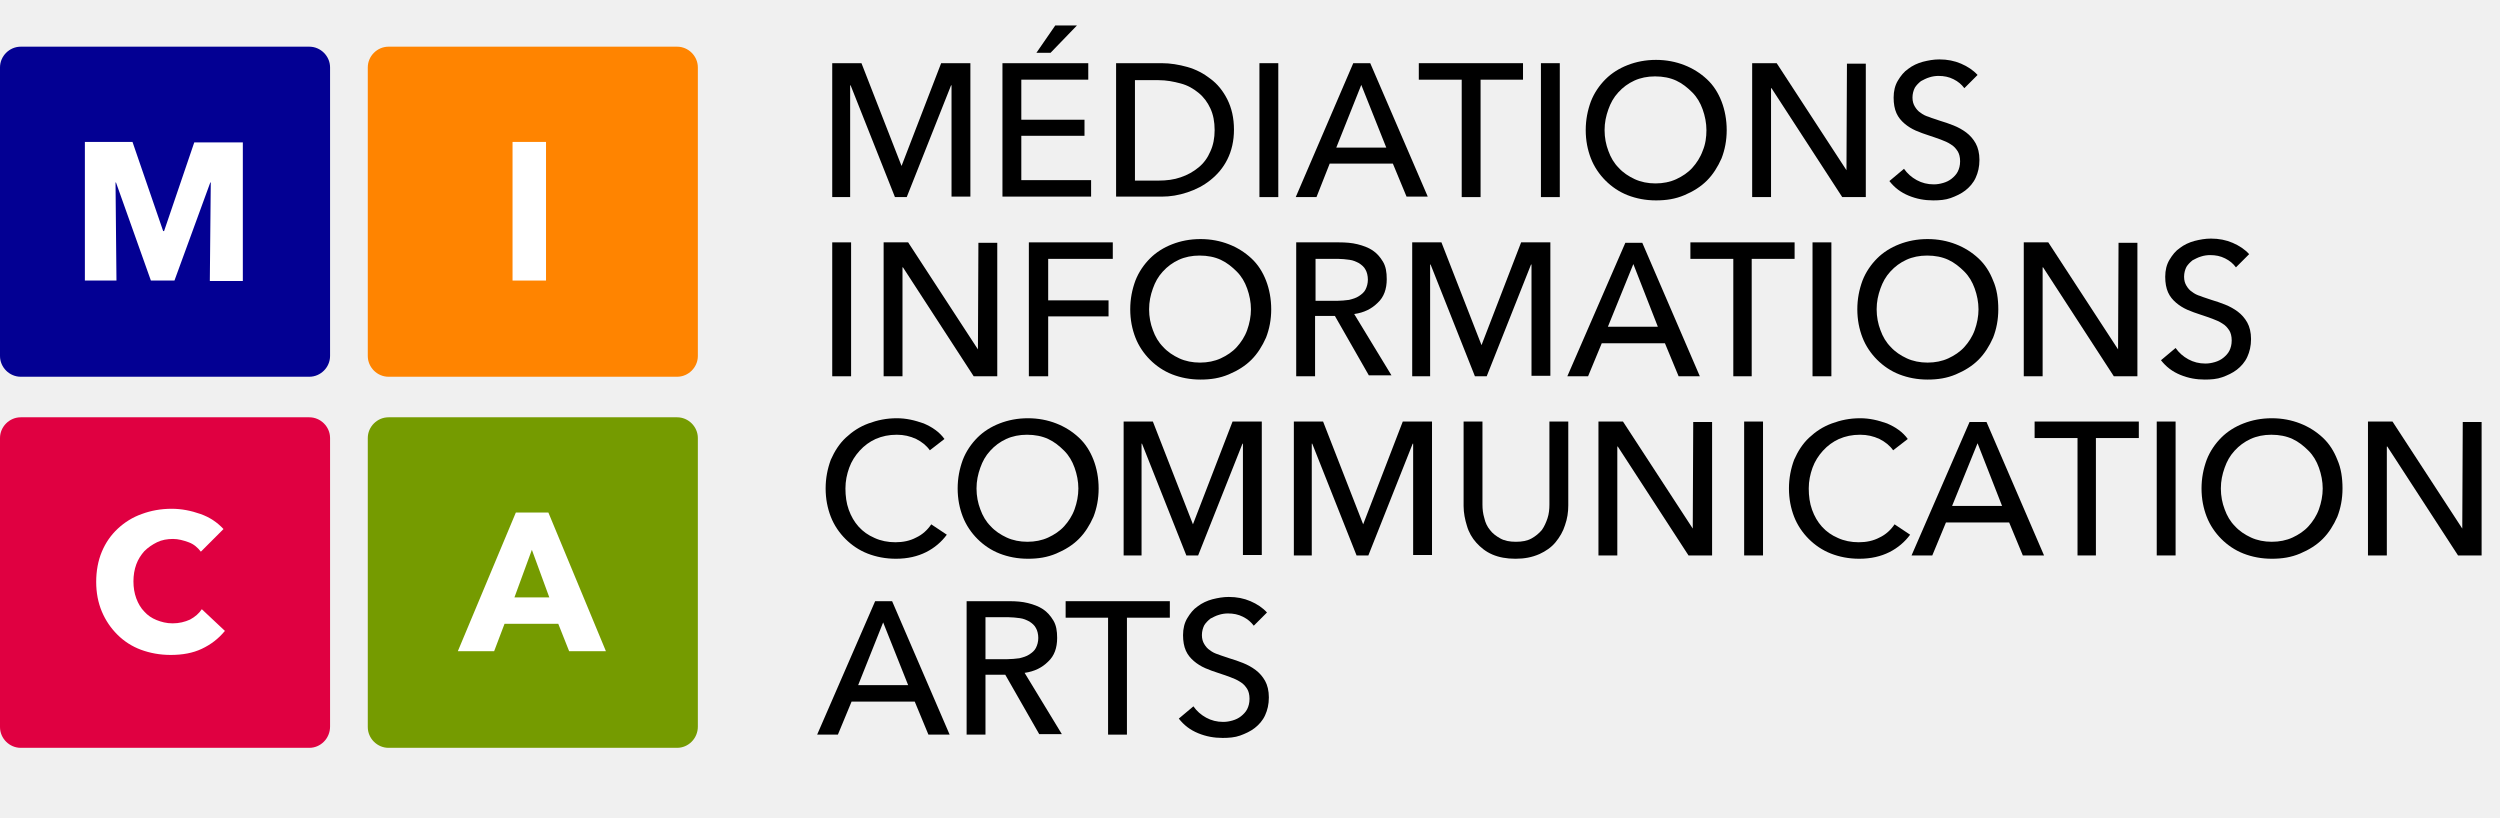
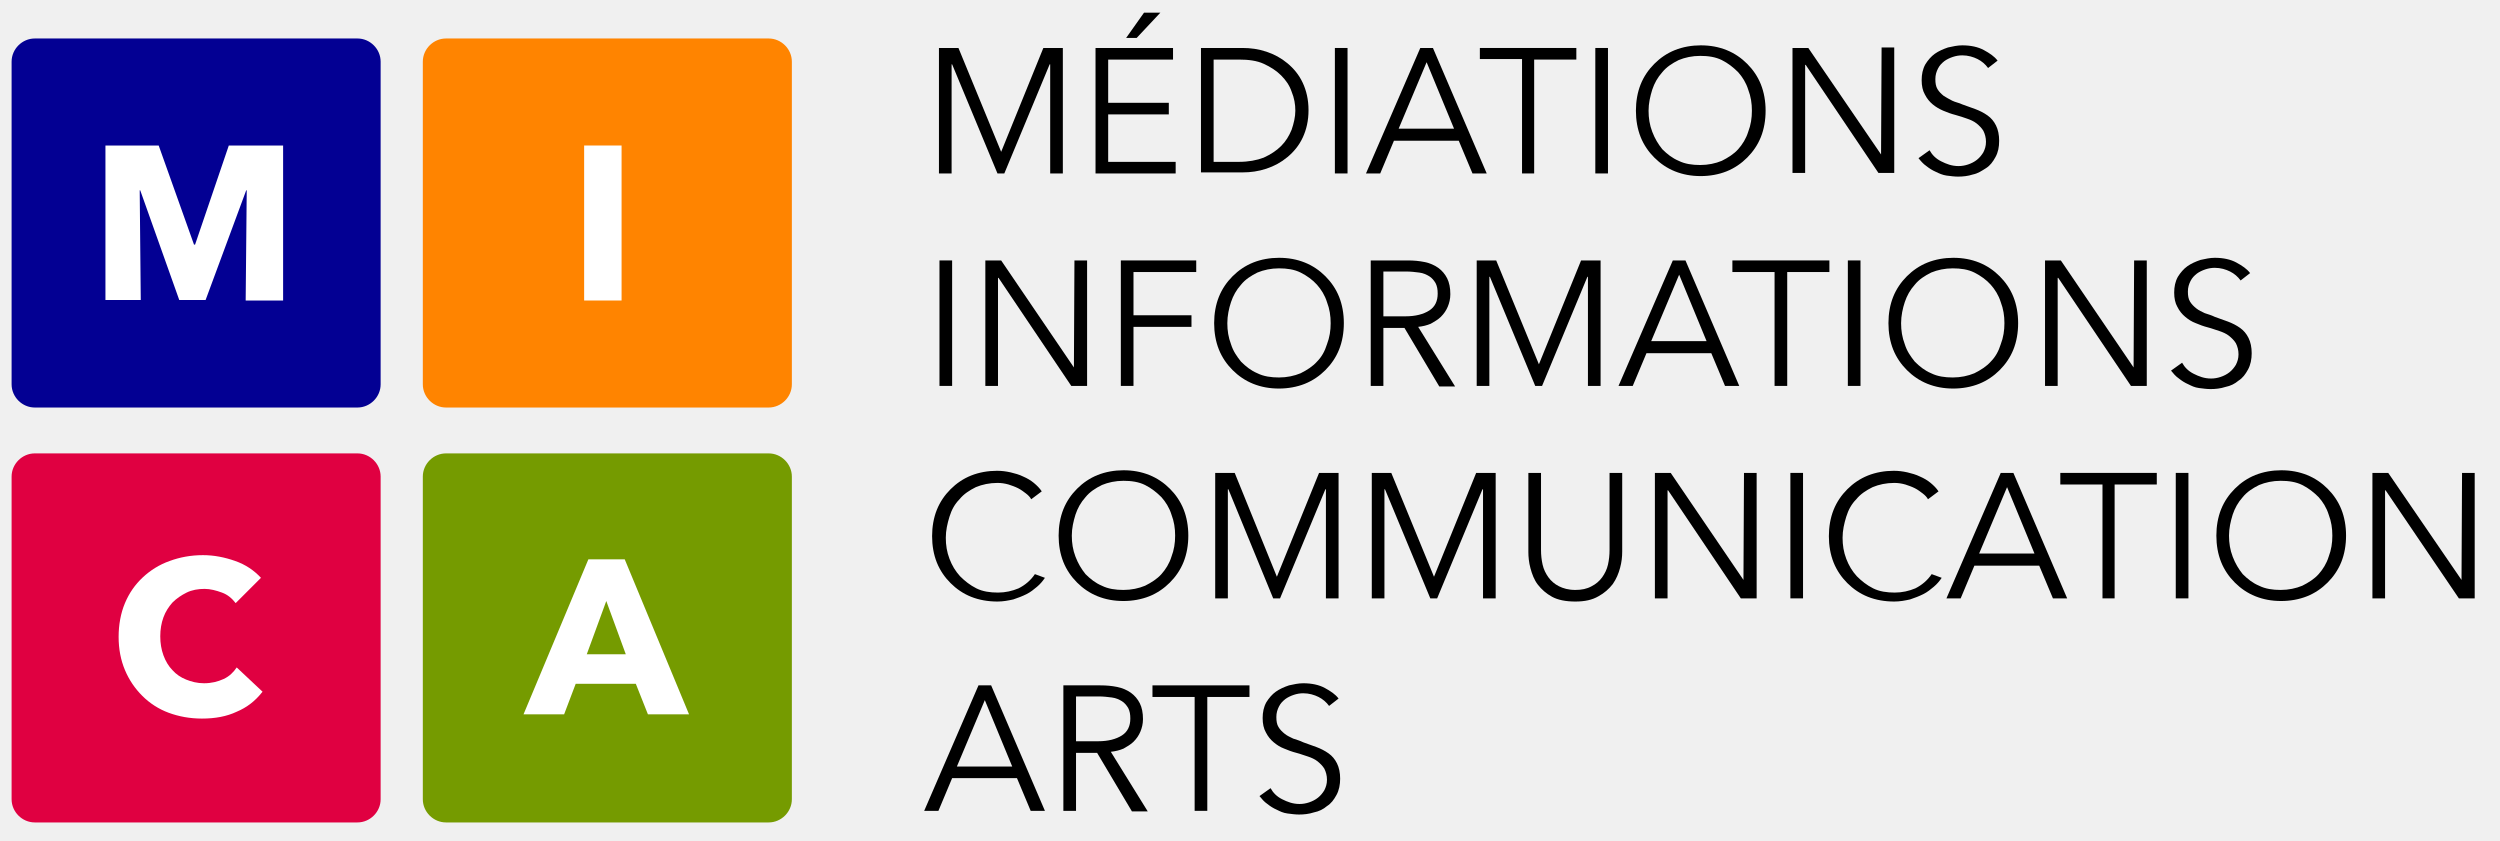
- <svg xmlns="http://www.w3.org/2000/svg" version="1.1" id="Calque_1" x="0px" y="0px" width="530.2px" height="173.4px" viewBox="0 0 530.2 173.4" style="enable-background:new 0 0 530.2 173.4;" xml:space="preserve">
+ <svg xmlns="http://www.w3.org/2000/svg" version="1.1" id="Calque_1" x="0px" y="0px" width="474.2px" height="159.4px" viewBox="0 0 474.2 159.4" style="enable-background:new 0 0 474.2 159.4;" xml:space="preserve">
  <style type="text/css">
	.st0{fill:#030093;}
	.st1{fill:#FF8400;}
	.st2{fill:#E00041;}
	.st3{fill:#759B00;}
	.st4{fill:#FFFFFF;}
</style>
  <g>
-     <path d="M191.2,35.2L191.2,35.2l8.4-21.8h6.2v28.3h-4V18.1h-0.1l-9.4,23.7h-2.5l-9.4-23.7h-0.1v23.7h-3.8V13.4h6.2L191.2,35.2z" />
-     <path d="M216.6,38.2h14.8v3.5h-18.8V13.4h18.2v3.5h-14.2v8.5H230v3.4h-13.4V38.2z M222.8,11.2h-3l4-5.8h4.6L222.8,11.2z" />
-     <path d="M236.7,13.4h9.7c1.8,0,3.6,0.3,5.4,0.8s3.5,1.4,4.9,2.5c1.5,1.1,2.7,2.6,3.6,4.4c0.9,1.8,1.4,3.9,1.4,6.4   c0,2.4-0.5,4.5-1.4,6.3c-0.9,1.8-2.1,3.2-3.6,4.4s-3.1,2-4.9,2.6s-3.6,0.9-5.4,0.9h-9.7V13.4z M240.7,38.3h5c1.7,0,3.3-0.2,4.7-0.7   c1.5-0.5,2.7-1.2,3.8-2.1c1.1-0.9,1.9-2,2.5-3.4c0.6-1.3,0.9-2.8,0.9-4.5c0-1.8-0.3-3.3-0.9-4.6c-0.6-1.3-1.4-2.4-2.5-3.3   c-1.1-0.9-2.3-1.6-3.8-2s-3-0.7-4.7-0.7h-5V38.3z" />
-     <path d="M271.1,41.8h-4V13.4h4V41.8z" />
-     <path d="M279.2,41.8h-4.4L287,13.4h3.6l12.2,28.3h-4.5l-2.9-7H282L279.2,41.8z M283.4,31.3H294L288.7,18L283.4,31.3z" />
-     <path d="M314,41.8h-4V16.9h-9.1v-3.5H323v3.5H314V41.8z" />
-     <path d="M330.8,41.8h-4V13.4h4V41.8z" />
-     <path d="M366.2,27.6c0,2.2-0.4,4.2-1.1,6c-0.8,1.8-1.8,3.4-3.1,4.7c-1.3,1.3-2.9,2.3-4.8,3.1s-3.8,1.1-6,1.1s-4.2-0.4-6-1.1   c-1.8-0.7-3.4-1.8-4.7-3.1c-1.3-1.3-2.4-2.9-3.1-4.7c-0.7-1.8-1.1-3.8-1.1-6c0-2.2,0.4-4.2,1.1-6.1c0.7-1.8,1.8-3.4,3.1-4.7   c1.3-1.3,2.9-2.3,4.7-3c1.8-0.7,3.8-1.1,6-1.1s4.2,0.4,6,1.1s3.4,1.7,4.8,3s2.4,2.9,3.1,4.7C365.8,23.3,366.2,25.4,366.2,27.6z    M361.9,27.6c0-1.5-0.3-3-0.8-4.4c-0.5-1.4-1.2-2.6-2.2-3.6s-2.1-1.9-3.4-2.5c-1.3-0.6-2.8-0.9-4.5-0.9c-1.6,0-3.1,0.3-4.4,0.9   c-1.3,0.6-2.4,1.4-3.4,2.5s-1.6,2.2-2.1,3.6c-0.5,1.4-0.8,2.8-0.8,4.4c0,1.6,0.3,3.1,0.8,4.4c0.5,1.4,1.2,2.6,2.2,3.6   c0.9,1,2.1,1.8,3.4,2.4c1.3,0.6,2.8,0.9,4.4,0.9c1.6,0,3.1-0.3,4.4-0.9c1.3-0.6,2.5-1.4,3.4-2.4s1.7-2.2,2.2-3.6   C361.7,30.6,361.9,29.1,361.9,27.6z" />
-     <path d="M391.6,36.1L391.6,36.1l0.1-22.6h4v28.3h-5l-15-23.1h-0.1v23.1h-4V13.4h5.2L391.6,36.1z" />
-     <path d="M416.6,18.7c-0.6-0.8-1.3-1.4-2.3-1.9s-2-0.7-3.2-0.7c-0.6,0-1.3,0.1-1.9,0.3c-0.7,0.2-1.2,0.5-1.8,0.8   c-0.5,0.4-1,0.9-1.3,1.4c-0.3,0.6-0.5,1.3-0.5,2.1c0,0.8,0.2,1.4,0.5,1.9c0.3,0.5,0.7,1,1.2,1.3c0.5,0.4,1.1,0.7,1.8,0.9   c0.7,0.3,1.5,0.5,2.3,0.8c1,0.3,1.9,0.6,2.9,1c1,0.4,1.9,0.9,2.7,1.5s1.5,1.4,2,2.3s0.8,2.1,0.8,3.5c0,1.5-0.3,2.7-0.8,3.8   c-0.5,1.1-1.3,2-2.2,2.7c-0.9,0.7-2,1.2-3.1,1.6s-2.4,0.5-3.7,0.5c-1.8,0-3.5-0.3-5.2-1c-1.7-0.7-3-1.7-4.1-3.1l3.1-2.6   c0.7,1,1.6,1.8,2.7,2.4s2.3,0.9,3.6,0.9c0.7,0,1.3-0.1,2-0.3c0.7-0.2,1.3-0.5,1.8-0.9c0.5-0.4,1-0.9,1.3-1.5s0.5-1.3,0.5-2.2   s-0.2-1.6-0.5-2.1c-0.4-0.6-0.8-1.1-1.5-1.5c-0.6-0.4-1.3-0.7-2.1-1s-1.7-0.6-2.6-0.9c-0.9-0.3-1.8-0.6-2.7-1s-1.7-0.9-2.4-1.5   c-0.7-0.6-1.3-1.3-1.7-2.2c-0.4-0.9-0.6-2-0.6-3.3c0-1.4,0.3-2.6,0.9-3.6s1.3-1.9,2.2-2.5c0.9-0.7,2-1.2,3.1-1.5   c1.2-0.3,2.3-0.5,3.5-0.5c1.7,0,3.2,0.3,4.6,0.9c1.4,0.6,2.6,1.4,3.5,2.4L416.6,18.7z" />
-     <path d="M180.5,79.8h-4V51.4h4V79.8z" />
-     <path d="M207.4,74.1L207.4,74.1l0.1-22.6h4v28.3h-5l-15-23.1h-0.1v23.1h-4V51.4h5.2L207.4,74.1z" />
-     <path d="M222.2,79.8h-4V51.4H236v3.5h-13.7v8.8h12.8v3.4h-12.8V79.8z" />
-     <path d="M269.6,65.6c0,2.2-0.4,4.2-1.1,6c-0.8,1.8-1.8,3.4-3.1,4.7c-1.3,1.3-2.9,2.3-4.8,3.1s-3.8,1.1-6,1.1s-4.2-0.4-6-1.1   c-1.8-0.7-3.4-1.8-4.7-3.1c-1.3-1.3-2.4-2.9-3.1-4.7c-0.7-1.8-1.1-3.8-1.1-6c0-2.2,0.4-4.2,1.1-6.1c0.7-1.8,1.8-3.4,3.1-4.7   c1.3-1.3,2.9-2.3,4.7-3c1.8-0.7,3.8-1.1,6-1.1s4.2,0.4,6,1.1s3.4,1.7,4.8,3s2.4,2.9,3.1,4.7C269.2,61.3,269.6,63.4,269.6,65.6z    M265.3,65.6c0-1.5-0.3-3-0.8-4.4c-0.5-1.4-1.2-2.6-2.2-3.6s-2.1-1.9-3.4-2.5c-1.3-0.6-2.8-0.9-4.5-0.9c-1.6,0-3.1,0.3-4.4,0.9   c-1.3,0.6-2.4,1.4-3.4,2.5s-1.6,2.2-2.1,3.6c-0.5,1.4-0.8,2.8-0.8,4.4c0,1.6,0.3,3.1,0.8,4.4c0.5,1.4,1.2,2.6,2.2,3.6   c0.9,1,2.1,1.8,3.4,2.4c1.3,0.6,2.8,0.9,4.4,0.9c1.6,0,3.1-0.3,4.4-0.9c1.3-0.6,2.5-1.4,3.4-2.4s1.7-2.2,2.2-3.6   C265,68.6,265.3,67.1,265.3,65.6z" />
-     <path d="M278.9,79.8h-4V51.4h9.1c1.4,0,2.7,0.1,3.9,0.4c1.2,0.3,2.3,0.7,3.2,1.3s1.6,1.4,2.2,2.4s0.8,2.2,0.8,3.7   c0,2.1-0.6,3.8-1.9,5c-1.3,1.3-2.9,2.1-5,2.4l7.9,13h-4.8l-7.2-12.6h-4.2V79.8z M278.9,63.8h4.6c0.9,0,1.8-0.1,2.6-0.2   c0.8-0.2,1.5-0.4,2.1-0.8c0.6-0.4,1.1-0.8,1.4-1.4c0.3-0.6,0.5-1.3,0.5-2.1s-0.2-1.6-0.5-2.1c-0.3-0.6-0.8-1-1.4-1.4   c-0.6-0.3-1.2-0.6-2-0.7c-0.8-0.1-1.6-0.2-2.4-0.2h-4.8V63.8z" />
-     <path d="M314.2,73.2L314.2,73.2l8.4-21.8h6.2v28.3h-4V56.1h-0.1l-9.4,23.7h-2.5l-9.4-23.7h-0.1v23.7h-3.8V51.4h6.2L314.2,73.2z" />
-     <path d="M336.8,79.8h-4.4l12.3-28.3h3.6l12.2,28.3H356l-2.9-7h-13.4L336.8,79.8z M341,69.3h10.6L346.4,56L341,69.3z" />
-     <path d="M371.6,79.8h-4V54.9h-9.1v-3.5h22.1v3.5h-9.1V79.8z" />
-     <path d="M388.4,79.8h-4V51.4h4V79.8z" />
-     <path d="M423.8,65.6c0,2.2-0.4,4.2-1.1,6c-0.8,1.8-1.8,3.4-3.1,4.7c-1.3,1.3-2.9,2.3-4.8,3.1s-3.8,1.1-6,1.1s-4.2-0.4-6-1.1   c-1.8-0.7-3.4-1.8-4.7-3.1c-1.3-1.3-2.4-2.9-3.1-4.7c-0.7-1.8-1.1-3.8-1.1-6c0-2.2,0.4-4.2,1.1-6.1c0.7-1.8,1.8-3.4,3.1-4.7   c1.3-1.3,2.9-2.3,4.7-3c1.8-0.7,3.8-1.1,6-1.1s4.2,0.4,6,1.1s3.4,1.7,4.8,3s2.4,2.9,3.1,4.7C423.5,61.3,423.8,63.4,423.8,65.6z    M419.6,65.6c0-1.5-0.3-3-0.8-4.4c-0.5-1.4-1.2-2.6-2.2-3.6s-2.1-1.9-3.4-2.5c-1.3-0.6-2.8-0.9-4.5-0.9c-1.6,0-3.1,0.3-4.4,0.9   c-1.3,0.6-2.4,1.4-3.4,2.5s-1.6,2.2-2.1,3.6c-0.5,1.4-0.8,2.8-0.8,4.4c0,1.6,0.3,3.1,0.8,4.4c0.5,1.4,1.2,2.6,2.2,3.6   c0.9,1,2.1,1.8,3.4,2.4c1.3,0.6,2.8,0.9,4.4,0.9c1.6,0,3.1-0.3,4.4-0.9c1.3-0.6,2.5-1.4,3.4-2.4s1.7-2.2,2.2-3.6   C419.3,68.6,419.6,67.1,419.6,65.6z" />
-     <path d="M449.2,74.1L449.2,74.1l0.1-22.6h4v28.3h-5l-15-23.1h-0.1v23.1h-4V51.4h5.2L449.2,74.1z" />
-     <path d="M474.2,56.7c-0.6-0.8-1.3-1.4-2.3-1.9s-2-0.7-3.2-0.7c-0.6,0-1.3,0.1-1.9,0.3c-0.7,0.2-1.2,0.5-1.8,0.8   c-0.5,0.4-1,0.9-1.3,1.4c-0.3,0.6-0.5,1.3-0.5,2.1c0,0.8,0.2,1.4,0.5,1.9c0.3,0.5,0.7,1,1.2,1.3c0.5,0.4,1.1,0.7,1.8,0.9   c0.7,0.3,1.5,0.5,2.3,0.8c1,0.3,1.9,0.6,2.9,1c1,0.4,1.9,0.9,2.7,1.5s1.5,1.4,2,2.3s0.8,2.1,0.8,3.5c0,1.5-0.3,2.7-0.8,3.8   c-0.5,1.1-1.3,2-2.2,2.7c-0.9,0.7-2,1.2-3.1,1.6s-2.4,0.5-3.7,0.5c-1.8,0-3.5-0.3-5.2-1c-1.7-0.7-3-1.7-4.1-3.1l3.1-2.6   c0.7,1,1.6,1.8,2.7,2.4s2.3,0.9,3.6,0.9c0.7,0,1.3-0.1,2-0.3c0.7-0.2,1.3-0.5,1.8-0.9c0.5-0.4,1-0.9,1.3-1.5s0.5-1.3,0.5-2.2   s-0.2-1.6-0.5-2.1c-0.4-0.6-0.8-1.1-1.5-1.5c-0.6-0.4-1.3-0.7-2.1-1s-1.7-0.6-2.6-0.9c-0.9-0.3-1.8-0.6-2.7-1s-1.7-0.9-2.4-1.5   c-0.7-0.6-1.3-1.3-1.7-2.2c-0.4-0.9-0.6-2-0.6-3.3c0-1.4,0.3-2.6,0.9-3.6s1.3-1.9,2.2-2.5c0.9-0.7,2-1.2,3.1-1.5   c1.2-0.3,2.3-0.5,3.5-0.5c1.7,0,3.2,0.3,4.6,0.9c1.4,0.6,2.6,1.4,3.5,2.4L474.2,56.7z" />
-     <path d="M200.8,113.4c-1.1,1.5-2.6,2.8-4.4,3.7c-1.8,0.9-3.9,1.4-6.4,1.4c-2.2,0-4.2-0.4-6-1.1c-1.8-0.7-3.4-1.8-4.7-3.1   c-1.3-1.3-2.4-2.9-3.1-4.7c-0.7-1.8-1.1-3.8-1.1-6c0-2.2,0.4-4.2,1.1-6.1c0.8-1.8,1.8-3.4,3.2-4.7s2.9-2.3,4.8-3s3.8-1.1,6-1.1   c1,0,1.9,0.1,2.9,0.3c1,0.2,1.9,0.5,2.8,0.8c0.9,0.4,1.7,0.8,2.5,1.4c0.7,0.5,1.4,1.2,1.9,1.9l-3.1,2.4c-0.7-1-1.7-1.8-2.9-2.4   c-1.3-0.6-2.6-0.9-4.1-0.9c-1.7,0-3.1,0.3-4.5,0.9c-1.3,0.6-2.4,1.4-3.4,2.5c-0.9,1-1.7,2.2-2.2,3.6c-0.5,1.4-0.8,2.8-0.8,4.4   c0,1.6,0.2,3.1,0.7,4.5s1.2,2.6,2.1,3.6s2,1.8,3.4,2.4c1.3,0.6,2.8,0.9,4.4,0.9c1.6,0,3.1-0.3,4.4-1c1.3-0.6,2.4-1.6,3.2-2.8   L200.8,113.4z" />
-     <path d="M233,103.6c0,2.2-0.4,4.2-1.1,6c-0.8,1.8-1.8,3.4-3.1,4.7c-1.3,1.3-2.9,2.3-4.8,3.1s-3.8,1.1-6,1.1s-4.2-0.4-6-1.1   c-1.8-0.7-3.4-1.8-4.7-3.1c-1.3-1.3-2.4-2.9-3.1-4.7c-0.7-1.8-1.1-3.8-1.1-6c0-2.2,0.4-4.2,1.1-6.1c0.7-1.8,1.8-3.4,3.1-4.7   c1.3-1.3,2.9-2.3,4.7-3c1.8-0.7,3.8-1.1,6-1.1s4.2,0.4,6,1.1s3.4,1.7,4.8,3s2.4,2.9,3.1,4.7C232.6,99.3,233,101.4,233,103.6z    M228.7,103.6c0-1.5-0.3-3-0.8-4.4c-0.5-1.4-1.2-2.6-2.2-3.6s-2.1-1.9-3.4-2.5c-1.3-0.6-2.8-0.9-4.5-0.9c-1.6,0-3.1,0.3-4.4,0.9   c-1.3,0.6-2.4,1.4-3.4,2.5s-1.6,2.2-2.1,3.6c-0.5,1.4-0.8,2.8-0.8,4.4c0,1.6,0.3,3.1,0.8,4.4c0.5,1.4,1.2,2.6,2.2,3.6   c0.9,1,2.1,1.8,3.4,2.4c1.3,0.6,2.8,0.9,4.4,0.9c1.6,0,3.1-0.3,4.4-0.9c1.3-0.6,2.5-1.4,3.4-2.4s1.7-2.2,2.2-3.6   C228.4,106.6,228.7,105.1,228.7,103.6z" />
-     <path d="M253,111.2L253,111.2l8.4-21.8h6.2v28.3h-4V94.1h-0.1l-9.4,23.7h-2.5l-9.4-23.7h-0.1v23.7h-3.8V89.4h6.2L253,111.2z" />
-     <path d="M289.1,111.2L289.1,111.2l8.4-21.8h6.2v28.3h-4V94.1h-0.1l-9.4,23.7h-2.5l-9.4-23.7h-0.1v23.7h-3.8V89.4h6.2L289.1,111.2z" />
-     <path d="M321.4,118.5c-1.9,0-3.5-0.3-4.9-0.9c-1.4-0.6-2.5-1.5-3.4-2.5c-0.9-1-1.6-2.2-2-3.6c-0.4-1.3-0.7-2.7-0.7-4.2V89.4h4V107   c0,1,0.1,1.9,0.4,2.9c0.2,0.9,0.6,1.8,1.2,2.5c0.5,0.7,1.3,1.3,2.2,1.8c0.9,0.5,2,0.7,3.3,0.7c1.3,0,2.4-0.2,3.3-0.7   s1.6-1.1,2.2-1.8c0.5-0.7,0.9-1.6,1.2-2.5s0.4-1.9,0.4-2.9V89.4h4v17.8c0,1.4-0.2,2.8-0.7,4.2c-0.4,1.3-1.1,2.5-2,3.6   s-2.1,1.9-3.4,2.5C324.9,118.2,323.3,118.5,321.4,118.5z" />
-     <path d="M359,112.1L359,112.1l0.1-22.6h4v28.3h-5l-15-23.1H343v23.1h-4V89.4h5.2L359,112.1z" />
-     <path d="M373.9,117.8h-4V89.4h4V117.8z" />
-     <path d="M405.1,113.4c-1.1,1.5-2.6,2.8-4.4,3.7c-1.8,0.9-3.9,1.4-6.4,1.4c-2.2,0-4.2-0.4-6-1.1c-1.8-0.7-3.4-1.8-4.7-3.1   c-1.3-1.3-2.4-2.9-3.1-4.7c-0.7-1.8-1.1-3.8-1.1-6c0-2.2,0.4-4.2,1.1-6.1c0.8-1.8,1.8-3.4,3.2-4.7s2.9-2.3,4.8-3s3.8-1.1,6-1.1   c1,0,1.9,0.1,2.9,0.3c1,0.2,1.9,0.5,2.8,0.8c0.9,0.4,1.7,0.8,2.5,1.4c0.7,0.5,1.4,1.2,1.9,1.9l-3.1,2.4c-0.7-1-1.7-1.8-2.9-2.4   c-1.3-0.6-2.6-0.9-4.1-0.9c-1.7,0-3.1,0.3-4.5,0.9c-1.3,0.6-2.4,1.4-3.4,2.5c-0.9,1-1.7,2.2-2.2,3.6c-0.5,1.4-0.8,2.8-0.8,4.4   c0,1.6,0.2,3.1,0.7,4.5s1.2,2.6,2.1,3.6s2,1.8,3.4,2.4c1.3,0.6,2.8,0.9,4.4,0.9c1.6,0,3.1-0.3,4.4-1c1.3-0.6,2.4-1.6,3.2-2.8   L405.1,113.4z" />
-     <path d="M409.8,117.8h-4.4l12.3-28.3h3.6l12.2,28.3H429l-2.9-7h-13.4L409.8,117.8z M414,107.3h10.6L419.4,94L414,107.3z" />
-     <path d="M444.6,117.8h-4V92.9h-9.1v-3.5h22.1v3.5h-9.1V117.8z" />
-     <path d="M461.4,117.8h-4V89.4h4V117.8z" />
-     <path d="M496.8,103.6c0,2.2-0.4,4.2-1.1,6c-0.8,1.8-1.8,3.4-3.1,4.7c-1.3,1.3-2.9,2.3-4.8,3.1s-3.8,1.1-6,1.1s-4.2-0.4-6-1.1   c-1.8-0.7-3.4-1.8-4.7-3.1c-1.3-1.3-2.4-2.9-3.1-4.7c-0.7-1.8-1.1-3.8-1.1-6c0-2.2,0.4-4.2,1.1-6.1c0.7-1.8,1.8-3.4,3.1-4.7   c1.3-1.3,2.9-2.3,4.7-3c1.8-0.7,3.8-1.1,6-1.1s4.2,0.4,6,1.1s3.4,1.7,4.8,3s2.4,2.9,3.1,4.7C496.5,99.3,496.8,101.4,496.8,103.6z    M492.6,103.6c0-1.5-0.3-3-0.8-4.4c-0.5-1.4-1.2-2.6-2.2-3.6s-2.1-1.9-3.4-2.5c-1.3-0.6-2.8-0.9-4.5-0.9c-1.6,0-3.1,0.3-4.4,0.9   c-1.3,0.6-2.4,1.4-3.4,2.5s-1.6,2.2-2.1,3.6c-0.5,1.4-0.8,2.8-0.8,4.4c0,1.6,0.3,3.1,0.8,4.4c0.5,1.4,1.2,2.6,2.2,3.6   c0.9,1,2.1,1.8,3.4,2.4c1.3,0.6,2.8,0.9,4.4,0.9c1.6,0,3.1-0.3,4.4-0.9c1.3-0.6,2.5-1.4,3.4-2.4s1.7-2.2,2.2-3.6   C492.3,106.6,492.6,105.1,492.6,103.6z" />
-     <path d="M522.2,112.1L522.2,112.1l0.1-22.6h4v28.3h-5l-15-23.1h-0.1v23.1h-4V89.4h5.2L522.2,112.1z" />
-     <path d="M177.7,155.8h-4.4l12.3-28.3h3.6l12.2,28.3h-4.5l-2.9-7h-13.4L177.7,155.8z M182,145.3h10.6l-5.3-13.3L182,145.3z" />
-     <path d="M209,155.8h-4v-28.3h9.1c1.4,0,2.7,0.1,3.9,0.4c1.2,0.3,2.3,0.7,3.2,1.3s1.6,1.4,2.2,2.4s0.8,2.2,0.8,3.7   c0,2.1-0.6,3.8-1.9,5c-1.3,1.3-2.9,2.1-5,2.4l7.9,13h-4.8l-7.2-12.6H209V155.8z M209,139.8h4.6c0.9,0,1.8-0.1,2.6-0.2   c0.8-0.2,1.5-0.4,2.1-0.8c0.6-0.4,1.1-0.8,1.4-1.4c0.3-0.6,0.5-1.3,0.5-2.1s-0.2-1.6-0.5-2.1c-0.3-0.6-0.8-1-1.4-1.4   c-0.6-0.3-1.2-0.6-2-0.7c-0.8-0.1-1.6-0.2-2.4-0.2H209V139.8z" />
-     <path d="M239,155.8h-4v-24.8H226v-3.5h22.1v3.5H239V155.8z" />
-     <path d="M265.9,132.7c-0.6-0.8-1.3-1.4-2.3-1.9s-2-0.7-3.2-0.7c-0.6,0-1.3,0.1-1.9,0.3c-0.7,0.2-1.2,0.5-1.8,0.8   c-0.5,0.4-1,0.9-1.3,1.4c-0.3,0.6-0.5,1.3-0.5,2.1c0,0.8,0.2,1.4,0.5,1.9c0.3,0.5,0.7,1,1.2,1.3c0.5,0.4,1.1,0.7,1.8,0.9   c0.7,0.3,1.5,0.5,2.3,0.8c1,0.3,1.9,0.6,2.9,1c1,0.4,1.9,0.9,2.7,1.5s1.5,1.4,2,2.3s0.8,2.1,0.8,3.5c0,1.5-0.3,2.7-0.8,3.8   c-0.5,1.1-1.3,2-2.2,2.7c-0.9,0.7-2,1.2-3.1,1.6s-2.4,0.5-3.7,0.5c-1.8,0-3.5-0.3-5.2-1c-1.7-0.7-3-1.7-4.1-3.1l3.1-2.6   c0.7,1,1.6,1.8,2.7,2.4s2.3,0.9,3.6,0.9c0.7,0,1.3-0.1,2-0.3c0.7-0.2,1.3-0.5,1.8-0.9c0.5-0.4,1-0.9,1.3-1.5s0.5-1.3,0.5-2.2   s-0.2-1.6-0.5-2.1c-0.4-0.6-0.8-1.1-1.5-1.5c-0.6-0.4-1.3-0.7-2.1-1s-1.7-0.6-2.6-0.9c-0.9-0.3-1.8-0.6-2.7-1s-1.7-0.9-2.4-1.5   c-0.7-0.6-1.3-1.3-1.7-2.2c-0.4-0.9-0.6-2-0.6-3.3c0-1.4,0.3-2.6,0.9-3.6s1.3-1.9,2.2-2.5c0.9-0.7,2-1.2,3.1-1.5   c1.2-0.3,2.3-0.5,3.5-0.5c1.7,0,3.2,0.3,4.6,0.9c1.4,0.6,2.6,1.4,3.5,2.4L265.9,132.7z" />
+     <path d="M189.9,28.8L189.9,28.8l8-19.7h3.7v23.8h-2.4V12.2h-0.1l-8.6,20.7h-1.3l-8.6-20.7h-0.1v20.7h-2.4V9.1h3.7L189.9,28.8z" />
+     <path d="M210.3,30.7h12.7v2.2h-15.2V9.1h14.7v2.2h-12.3v8.2h11.5v2.2h-11.5V30.7z M215.6,7.2h-2l3.4-4.8h3.1L215.6,7.2z" />
+     <path d="M227.8,9.1h7.9c1.5,0,3,0.2,4.5,0.7c1.5,0.5,2.8,1.2,4,2.2c1.2,1,2.2,2.2,2.9,3.7c0.7,1.5,1.1,3.2,1.1,5.2   c0,2-0.4,3.7-1.1,5.2s-1.7,2.7-2.9,3.7c-1.2,1-2.5,1.7-4,2.2c-1.5,0.5-3,0.7-4.5,0.7h-7.9V9.1z M230.2,30.7h4.8   c1.8,0,3.4-0.3,4.7-0.8c1.3-0.6,2.4-1.3,3.3-2.2c0.9-0.9,1.5-1.9,2-3.1c0.4-1.2,0.7-2.4,0.7-3.6c0-1.2-0.2-2.4-0.7-3.6   c-0.4-1.2-1.1-2.2-2-3.1c-0.9-0.9-2-1.6-3.3-2.2c-1.3-0.6-2.9-0.8-4.7-0.8h-4.8V30.7z" />
+     <path d="M255.6,32.9h-2.4V9.1h2.4V32.9z" />
+     <path d="M261.8,32.9h-2.7l10.3-23.8h2.4L282,32.9h-2.7l-2.6-6.2h-12.3L261.8,32.9z M265.3,24.4h10.5l-5.2-12.6L265.3,24.4z" />
+     <path d="M291.1,32.9h-2.4V11.2h-8V9.1h18.3v2.2h-8V32.9z" />
+     <path d="M305,32.9h-2.4V9.1h2.4V32.9z" />
+     <path d="M334.9,21c0,1.8-0.3,3.5-0.9,5c-0.6,1.5-1.5,2.8-2.6,3.9s-2.4,2-3.9,2.6s-3.2,0.9-4.9,0.9c-1.8,0-3.4-0.3-4.9-0.9   c-1.5-0.6-2.8-1.5-3.9-2.6c-1.1-1.1-2-2.4-2.6-3.9c-0.6-1.5-0.9-3.2-0.9-5c0-1.8,0.3-3.5,0.9-5c0.6-1.5,1.5-2.8,2.6-3.9   c1.1-1.1,2.4-2,3.9-2.6c1.5-0.6,3.2-0.9,4.9-0.9c1.8,0,3.4,0.3,4.9,0.9c1.5,0.6,2.8,1.5,3.9,2.6c1.1,1.1,2,2.4,2.6,3.9   C334.6,17.5,334.9,19.2,334.9,21z M332.3,21c0-1.4-0.2-2.7-0.7-4c-0.4-1.3-1.1-2.4-1.9-3.3c-0.9-0.9-1.9-1.7-3.1-2.3   c-1.2-0.6-2.6-0.8-4.1-0.8c-1.5,0-2.9,0.3-4.1,0.8c-1.2,0.6-2.3,1.3-3.1,2.3c-0.9,1-1.5,2.1-1.9,3.3c-0.4,1.3-0.7,2.6-0.7,4   s0.2,2.7,0.7,4s1.1,2.3,1.9,3.3c0.9,0.9,1.9,1.7,3.1,2.2c1.2,0.6,2.6,0.8,4.1,0.8c1.5,0,2.9-0.3,4.1-0.8c1.2-0.6,2.3-1.3,3.1-2.2   s1.5-2,1.9-3.3C332.1,23.7,332.3,22.4,332.3,21z" />
+     <path d="M356.8,29.3L356.8,29.3l0.1-20.3h2.4v23.8h-3l-13.8-20.5h-0.1v20.5h-2.4V9.1h3L356.8,29.3z" />
+     <path d="M377.1,12.9c-0.5-0.7-1.2-1.3-2-1.7c-0.8-0.4-1.8-0.7-2.9-0.7c-0.6,0-1.2,0.1-1.8,0.3c-0.6,0.2-1.2,0.5-1.6,0.8   c-0.5,0.4-0.9,0.8-1.2,1.4s-0.5,1.2-0.5,2c0,0.8,0.1,1.4,0.4,1.9c0.3,0.5,0.7,0.9,1.2,1.3c0.5,0.3,1,0.6,1.6,0.9s1.3,0.4,1.9,0.7   c0.8,0.3,1.7,0.6,2.5,0.9c0.8,0.3,1.6,0.7,2.3,1.2s1.2,1.1,1.6,1.9s0.6,1.8,0.6,2.9c0,1.2-0.2,2.2-0.7,3.1c-0.5,0.9-1,1.6-1.8,2.1   s-1.5,1-2.5,1.2c-0.9,0.3-1.9,0.4-2.8,0.4c-0.7,0-1.4-0.1-2.2-0.2c-0.7-0.1-1.4-0.4-2-0.7c-0.7-0.3-1.3-0.7-1.8-1.1   c-0.6-0.4-1.1-1-1.5-1.5l2.1-1.5c0.5,0.9,1.2,1.6,2.2,2.1s2,0.9,3.3,0.9c0.6,0,1.2-0.1,1.8-0.3c0.6-0.2,1.2-0.5,1.7-0.9   s0.9-0.9,1.2-1.4c0.3-0.6,0.5-1.2,0.5-2c0-0.8-0.2-1.5-0.5-2.1c-0.3-0.5-0.8-1-1.3-1.4c-0.5-0.4-1.2-0.7-1.8-0.9s-1.4-0.5-2.2-0.7   c-0.8-0.2-1.6-0.5-2.3-0.8s-1.4-0.7-2-1.2c-0.6-0.5-1.1-1.1-1.5-1.9c-0.4-0.7-0.6-1.6-0.6-2.7c0-1.1,0.2-2.1,0.7-3   c0.5-0.8,1.1-1.5,1.8-2c0.7-0.5,1.6-0.9,2.5-1.2c0.9-0.2,1.8-0.4,2.7-0.4c1.6,0,3,0.3,4.1,0.9c1.1,0.6,2,1.2,2.6,2L377.1,12.9z" />
+     <path d="M180.6,73.2h-2.4V49.4h2.4V73.2z" />
+     <path d="M203.7,69.7L203.7,69.7l0.1-20.3h2.4v23.8h-3l-13.8-20.5h-0.1v20.5h-2.4V49.4h3L203.7,69.7z" />
+     <path d="M215,73.2h-2.4V49.4h14.3v2.2H215v8.2H226v2.2H215V73.2z" />
+     <path d="M254.9,61.3c0,1.8-0.3,3.5-0.9,5c-0.6,1.5-1.5,2.8-2.6,3.9c-1.1,1.1-2.4,2-3.9,2.6s-3.2,0.9-4.9,0.9   c-1.8,0-3.4-0.3-4.9-0.9c-1.5-0.6-2.8-1.5-3.9-2.6c-1.1-1.1-2-2.4-2.6-3.9c-0.6-1.5-0.9-3.2-0.9-5s0.3-3.5,0.9-5s1.5-2.8,2.6-3.9   c1.1-1.1,2.4-2,3.9-2.6c1.5-0.6,3.2-0.9,4.9-0.9c1.8,0,3.4,0.3,4.9,0.9s2.8,1.5,3.9,2.6c1.1,1.1,2,2.4,2.6,3.9   S254.9,59.5,254.9,61.3z M252.4,61.3c0-1.4-0.2-2.7-0.7-4c-0.4-1.3-1.1-2.4-1.9-3.3s-1.9-1.7-3.1-2.3c-1.2-0.6-2.6-0.8-4.1-0.8   c-1.5,0-2.9,0.3-4.1,0.8c-1.2,0.6-2.3,1.3-3.1,2.3c-0.9,1-1.5,2.1-1.9,3.3s-0.7,2.6-0.7,4s0.2,2.7,0.7,4c0.4,1.3,1.1,2.3,1.9,3.3   c0.9,0.9,1.9,1.7,3.1,2.2c1.2,0.6,2.6,0.8,4.1,0.8c1.5,0,2.9-0.3,4.1-0.8c1.2-0.6,2.3-1.3,3.1-2.2c0.9-0.9,1.5-2,1.9-3.3   C252.2,64,252.4,62.7,252.4,61.3z" />
+     <path d="M262.4,73.2H260V49.4h7c1.2,0,2.2,0.1,3.2,0.3c1,0.2,1.9,0.6,2.6,1.1c0.7,0.5,1.3,1.2,1.7,2c0.4,0.8,0.6,1.8,0.6,3   c0,0.9-0.2,1.7-0.5,2.4s-0.7,1.3-1.3,1.9c-0.5,0.5-1.2,0.9-1.9,1.3c-0.7,0.3-1.5,0.5-2.4,0.6l7,11.3h-3l-6.6-11.1h-4V73.2z    M262.4,60h4.2c1.9,0,3.4-0.4,4.5-1.1c1.1-0.7,1.6-1.8,1.6-3.2c0-0.8-0.1-1.4-0.4-2c-0.3-0.5-0.7-1-1.2-1.3   c-0.5-0.3-1.1-0.6-1.9-0.7s-1.6-0.2-2.5-0.2h-4.3V60z" />
+     <path d="M291.9,69.1L291.9,69.1l8-19.7h3.7v23.8h-2.4V52.5h-0.1l-8.6,20.7h-1.3l-8.6-20.7h-0.1v20.7h-2.4V49.4h3.7L291.9,69.1z" />
+     <path d="M309.7,73.2H307l10.3-23.8h2.4l10.2,23.8h-2.7l-2.6-6.2h-12.3L309.7,73.2z M313.2,64.7h10.5l-5.2-12.6L313.2,64.7z" />
+     <path d="M339,73.2h-2.4V51.6h-8v-2.2H347v2.2h-8V73.2z" />
+     <path d="M352.9,73.2h-2.4V49.4h2.4V73.2z" />
+     <path d="M382.8,61.3c0,1.8-0.3,3.5-0.9,5c-0.6,1.5-1.5,2.8-2.6,3.9c-1.1,1.1-2.4,2-3.9,2.6s-3.2,0.9-4.9,0.9   c-1.8,0-3.4-0.3-4.9-0.9c-1.5-0.6-2.8-1.5-3.9-2.6c-1.1-1.1-2-2.4-2.6-3.9c-0.6-1.5-0.9-3.2-0.9-5s0.3-3.5,0.9-5s1.5-2.8,2.6-3.9   c1.1-1.1,2.4-2,3.9-2.6c1.5-0.6,3.2-0.9,4.9-0.9c1.8,0,3.4,0.3,4.9,0.9s2.8,1.5,3.9,2.6c1.1,1.1,2,2.4,2.6,3.9   S382.8,59.5,382.8,61.3z M380.2,61.3c0-1.4-0.2-2.7-0.7-4c-0.4-1.3-1.1-2.4-1.9-3.3s-1.9-1.7-3.1-2.3c-1.2-0.6-2.6-0.8-4.1-0.8   c-1.5,0-2.9,0.3-4.1,0.8c-1.2,0.6-2.3,1.3-3.1,2.3c-0.9,1-1.5,2.1-1.9,3.3s-0.7,2.6-0.7,4s0.2,2.7,0.7,4c0.4,1.3,1.1,2.3,1.9,3.3   c0.9,0.9,1.9,1.7,3.1,2.2c1.2,0.6,2.6,0.8,4.1,0.8c1.5,0,2.9-0.3,4.1-0.8c1.2-0.6,2.3-1.3,3.1-2.2c0.9-0.9,1.5-2,1.9-3.3   C380,64,380.2,62.7,380.2,61.3z" />
+     <path d="M404.7,69.7L404.7,69.7l0.1-20.3h2.4v23.8h-3l-13.8-20.5h-0.1v20.5h-2.4V49.4h3L404.7,69.7z" />
+     <path d="M425,53.2c-0.5-0.7-1.2-1.3-2-1.7c-0.8-0.4-1.8-0.7-2.9-0.7c-0.6,0-1.2,0.1-1.8,0.3c-0.6,0.2-1.2,0.5-1.6,0.8   c-0.5,0.4-0.9,0.8-1.2,1.4c-0.3,0.6-0.5,1.2-0.5,2c0,0.8,0.1,1.4,0.4,1.9c0.3,0.5,0.7,0.9,1.2,1.3s1,0.6,1.6,0.9   c0.6,0.2,1.3,0.4,1.9,0.7c0.8,0.3,1.7,0.6,2.5,0.9s1.6,0.7,2.3,1.2s1.2,1.1,1.6,1.9c0.4,0.8,0.6,1.8,0.6,2.9s-0.2,2.2-0.7,3.1   c-0.5,0.9-1,1.6-1.8,2.1c-0.7,0.6-1.5,1-2.5,1.2c-0.9,0.3-1.9,0.4-2.8,0.4c-0.7,0-1.4-0.1-2.2-0.2s-1.4-0.4-2-0.7   c-0.7-0.3-1.3-0.7-1.8-1.1c-0.6-0.4-1.1-1-1.5-1.5l2.1-1.5c0.5,0.9,1.2,1.6,2.2,2.1s2,0.9,3.3,0.9c0.6,0,1.2-0.1,1.8-0.3   c0.6-0.2,1.2-0.5,1.7-0.9c0.5-0.4,0.9-0.9,1.2-1.4c0.3-0.6,0.5-1.2,0.5-2c0-0.8-0.2-1.5-0.5-2.1c-0.3-0.5-0.8-1-1.3-1.4   c-0.5-0.4-1.2-0.7-1.8-0.9c-0.7-0.2-1.4-0.5-2.2-0.7c-0.8-0.2-1.6-0.5-2.3-0.8c-0.8-0.3-1.4-0.7-2-1.2c-0.6-0.5-1.1-1.1-1.5-1.9   c-0.4-0.7-0.6-1.6-0.6-2.7c0-1.1,0.2-2.1,0.7-3c0.5-0.8,1.1-1.5,1.8-2c0.7-0.5,1.6-0.9,2.5-1.2c0.9-0.2,1.8-0.4,2.7-0.4   c1.6,0,3,0.3,4.1,0.9c1.1,0.6,2,1.2,2.6,2L425,53.2z" />
+     <path d="M198.2,109.6c-0.4,0.6-0.9,1.2-1.5,1.7s-1.2,1-2,1.4c-0.8,0.4-1.6,0.7-2.5,1c-0.9,0.2-1.9,0.4-3,0.4c-1.8,0-3.5-0.3-5-0.9   c-1.5-0.6-2.8-1.5-3.9-2.6c-1.1-1.1-2-2.4-2.6-3.9c-0.6-1.5-0.9-3.2-0.9-5c0-1.8,0.3-3.5,0.9-5c0.6-1.5,1.5-2.8,2.6-3.9   c1.1-1.1,2.4-2,3.9-2.6c1.5-0.6,3.2-0.9,4.9-0.9c0.9,0,1.7,0.1,2.6,0.3c0.8,0.2,1.6,0.4,2.4,0.8c0.7,0.3,1.4,0.7,2,1.2   c0.6,0.5,1.1,1,1.5,1.6l-2,1.5c-0.2-0.4-0.6-0.8-1-1.1s-0.9-0.7-1.5-1c-0.6-0.3-1.2-0.5-1.8-0.7c-0.7-0.2-1.4-0.3-2.1-0.3   c-1.5,0-2.9,0.3-4.1,0.8c-1.2,0.6-2.3,1.3-3.1,2.3c-0.9,0.9-1.5,2-1.9,3.3c-0.4,1.3-0.7,2.6-0.7,4c0,1.4,0.2,2.7,0.7,4   c0.5,1.3,1.1,2.3,2,3.3c0.9,0.9,1.9,1.7,3.1,2.3c1.2,0.6,2.6,0.8,4.1,0.8c1.4,0,2.7-0.3,3.9-0.8c1.2-0.6,2.3-1.5,3.1-2.7   L198.2,109.6z" />
+     <path d="M225.4,101.6c0,1.8-0.3,3.5-0.9,5c-0.6,1.5-1.5,2.8-2.6,3.9s-2.4,2-3.9,2.6s-3.2,0.9-4.9,0.9c-1.8,0-3.4-0.3-4.9-0.9   c-1.5-0.6-2.8-1.5-3.9-2.6c-1.1-1.1-2-2.4-2.6-3.9c-0.6-1.5-0.9-3.2-0.9-5c0-1.8,0.3-3.5,0.9-5c0.6-1.5,1.5-2.8,2.6-3.9   c1.1-1.1,2.4-2,3.9-2.6c1.5-0.6,3.2-0.9,4.9-0.9c1.8,0,3.4,0.3,4.9,0.9c1.5,0.6,2.8,1.5,3.9,2.6c1.1,1.1,2,2.4,2.6,3.9   C225.1,98.1,225.4,99.8,225.4,101.6z M222.9,101.6c0-1.4-0.2-2.7-0.7-4c-0.4-1.3-1.1-2.4-1.9-3.3c-0.9-0.9-1.9-1.7-3.1-2.3   c-1.2-0.6-2.6-0.8-4.1-0.8c-1.5,0-2.9,0.3-4.1,0.8c-1.2,0.6-2.3,1.3-3.1,2.3c-0.9,1-1.5,2.1-1.9,3.3c-0.4,1.3-0.7,2.6-0.7,4   s0.2,2.7,0.7,4s1.1,2.3,1.9,3.3c0.9,0.9,1.9,1.7,3.1,2.2c1.2,0.6,2.6,0.8,4.1,0.8c1.5,0,2.9-0.3,4.1-0.8c1.2-0.6,2.3-1.3,3.1-2.2   s1.5-2,1.9-3.3C222.7,104.3,222.9,103,222.9,101.6z" />
+     <path d="M242.2,109.4L242.2,109.4l8-19.7h3.7v23.8h-2.4V92.8h-0.1l-8.6,20.7h-1.3L233,92.8h-0.1v20.7h-2.4V89.7h3.7L242.2,109.4z" />
+     <path d="M272,109.4L272,109.4l8-19.7h3.7v23.8h-2.4V92.8h-0.1l-8.6,20.7h-1.3l-8.6-20.7h-0.1v20.7h-2.4V89.7h3.7L272,109.4z" />
+     <path d="M298.8,114.1c-1.8,0-3.3-0.3-4.4-0.9c-1.1-0.6-2-1.4-2.7-2.3c-0.7-0.9-1.1-2-1.4-3.1c-0.3-1.1-0.4-2.2-0.4-3.1V89.7h2.4   v14.6c0,1,0.1,1.9,0.3,2.8s0.6,1.7,1.1,2.4c0.5,0.7,1.2,1.3,2,1.7c0.8,0.4,1.8,0.7,3.1,0.7c1.2,0,2.2-0.2,3.1-0.7   c0.8-0.4,1.5-1,2-1.7c0.5-0.7,0.9-1.5,1.1-2.4s0.3-1.8,0.3-2.8V89.7h2.4v14.9c0,1-0.1,2-0.4,3.1c-0.3,1.1-0.7,2.1-1.4,3.1   c-0.7,0.9-1.6,1.7-2.7,2.3C302,113.8,300.6,114.1,298.8,114.1z" />
+     <path d="M330.7,110L330.7,110l0.1-20.3h2.4v23.8h-3L316.4,93h-0.1v20.5h-2.4V89.7h3L330.7,110z" />
+     <path d="M342,113.5h-2.4V89.7h2.4V113.5z" />
+     <path d="M368.3,109.6c-0.4,0.6-0.9,1.2-1.5,1.7s-1.2,1-2,1.4c-0.8,0.4-1.6,0.7-2.5,1c-0.9,0.2-1.9,0.4-3,0.4c-1.8,0-3.5-0.3-5-0.9   c-1.5-0.6-2.8-1.5-3.9-2.6c-1.1-1.1-2-2.4-2.6-3.9c-0.6-1.5-0.9-3.2-0.9-5c0-1.8,0.3-3.5,0.9-5c0.6-1.5,1.5-2.8,2.6-3.9   c1.1-1.1,2.4-2,3.9-2.6c1.5-0.6,3.2-0.9,4.9-0.9c0.9,0,1.7,0.1,2.6,0.3c0.8,0.2,1.6,0.4,2.4,0.8c0.7,0.3,1.4,0.7,2,1.2   c0.6,0.5,1.1,1,1.5,1.6l-2,1.5c-0.2-0.4-0.6-0.8-1-1.1s-0.9-0.7-1.5-1c-0.6-0.3-1.2-0.5-1.8-0.7c-0.7-0.2-1.4-0.3-2.1-0.3   c-1.5,0-2.9,0.3-4.1,0.8c-1.2,0.6-2.3,1.3-3.1,2.3c-0.9,0.9-1.5,2-1.9,3.3c-0.4,1.3-0.7,2.6-0.7,4c0,1.4,0.2,2.7,0.7,4   c0.5,1.3,1.1,2.3,2,3.3c0.9,0.9,1.9,1.7,3.1,2.3c1.2,0.6,2.6,0.8,4.1,0.8c1.4,0,2.7-0.3,3.9-0.8c1.2-0.6,2.3-1.5,3.1-2.7   L368.3,109.6z" />
+     <path d="M371.9,113.5h-2.7l10.3-23.8h2.4l10.2,23.8h-2.7l-2.6-6.2h-12.3L371.9,113.5z M375.4,105h10.5l-5.2-12.6L375.4,105z" />
+     <path d="M401.2,113.5h-2.4V91.9h-8v-2.2h18.3v2.2h-8V113.5z" />
+     <path d="M415.1,113.5h-2.4V89.7h2.4V113.5z" />
+     <path d="M445,101.6c0,1.8-0.3,3.5-0.9,5c-0.6,1.5-1.5,2.8-2.6,3.9s-2.4,2-3.9,2.6s-3.2,0.9-4.9,0.9c-1.8,0-3.4-0.3-4.9-0.9   c-1.5-0.6-2.8-1.5-3.9-2.6c-1.1-1.1-2-2.4-2.6-3.9c-0.6-1.5-0.9-3.2-0.9-5c0-1.8,0.3-3.5,0.9-5c0.6-1.5,1.5-2.8,2.6-3.9   c1.1-1.1,2.4-2,3.9-2.6c1.5-0.6,3.2-0.9,4.9-0.9c1.8,0,3.4,0.3,4.9,0.9c1.5,0.6,2.8,1.5,3.9,2.6c1.1,1.1,2,2.4,2.6,3.9   C444.7,98.1,445,99.8,445,101.6z M442.4,101.6c0-1.4-0.2-2.7-0.7-4c-0.4-1.3-1.1-2.4-1.9-3.3c-0.9-0.9-1.9-1.7-3.1-2.3   c-1.2-0.6-2.6-0.8-4.1-0.8c-1.5,0-2.9,0.3-4.1,0.8c-1.2,0.6-2.3,1.3-3.1,2.3c-0.9,1-1.5,2.1-1.9,3.3c-0.4,1.3-0.7,2.6-0.7,4   s0.2,2.7,0.7,4s1.1,2.3,1.9,3.3c0.9,0.9,1.9,1.7,3.1,2.2c1.2,0.6,2.6,0.8,4.1,0.8c1.5,0,2.9-0.3,4.1-0.8c1.2-0.6,2.3-1.3,3.1-2.2   s1.5-2,1.9-3.3C442.2,104.3,442.4,103,442.4,101.6z" />
+     <path d="M466.9,110L466.9,110l0.1-20.3h2.4v23.8h-3L452.5,93h-0.1v20.5H450V89.7h3L466.9,110z" />
+     <path d="M178,153.8h-2.7l10.3-23.8h2.4l10.2,23.8h-2.7l-2.6-6.2h-12.3L178,153.8z M181.5,145.4h10.5l-5.2-12.6L181.5,145.4z" />
+     <path d="M204.1,153.8h-2.4V130h7c1.2,0,2.2,0.1,3.2,0.3c1,0.2,1.9,0.6,2.6,1.1c0.7,0.5,1.3,1.2,1.7,2c0.4,0.8,0.6,1.8,0.6,3   c0,0.9-0.2,1.7-0.5,2.4s-0.7,1.3-1.3,1.9c-0.5,0.5-1.2,0.9-1.9,1.3c-0.7,0.3-1.5,0.5-2.4,0.6l7,11.3h-3l-6.6-11.1h-4V153.8z    M204.1,140.6h4.2c1.9,0,3.4-0.4,4.5-1.1c1.1-0.7,1.6-1.8,1.6-3.2c0-0.8-0.1-1.4-0.4-2c-0.3-0.5-0.7-1-1.2-1.3   c-0.5-0.3-1.1-0.6-1.9-0.7s-1.6-0.2-2.5-0.2h-4.3V140.6z" />
+     <path d="M229,153.8h-2.4v-21.6h-8V130H237v2.2h-8V153.8z" />
+     <path d="M252.1,133.9c-0.5-0.7-1.2-1.3-2-1.7c-0.8-0.4-1.8-0.7-2.9-0.7c-0.6,0-1.2,0.1-1.8,0.3c-0.6,0.2-1.2,0.5-1.6,0.8   c-0.5,0.4-0.9,0.8-1.2,1.4c-0.3,0.6-0.5,1.2-0.5,2c0,0.8,0.1,1.4,0.4,1.9c0.3,0.5,0.7,0.9,1.2,1.3s1,0.6,1.6,0.9   c0.6,0.2,1.3,0.4,1.9,0.7c0.8,0.3,1.7,0.6,2.5,0.9s1.6,0.7,2.3,1.2s1.2,1.1,1.6,1.9c0.4,0.8,0.6,1.8,0.6,2.9s-0.2,2.2-0.7,3.1   c-0.5,0.9-1,1.6-1.8,2.1c-0.7,0.6-1.5,1-2.5,1.2c-0.9,0.3-1.9,0.4-2.8,0.4c-0.7,0-1.4-0.1-2.2-0.2s-1.4-0.4-2-0.7   c-0.7-0.3-1.3-0.7-1.8-1.1c-0.6-0.4-1.1-1-1.5-1.5l2.1-1.5c0.5,0.9,1.2,1.6,2.2,2.1s2,0.9,3.3,0.9c0.6,0,1.2-0.1,1.8-0.3   c0.6-0.2,1.2-0.5,1.7-0.9c0.5-0.4,0.9-0.9,1.2-1.4c0.3-0.6,0.5-1.2,0.5-2c0-0.8-0.2-1.5-0.5-2.1c-0.3-0.5-0.8-1-1.3-1.4   c-0.5-0.4-1.2-0.7-1.8-0.9c-0.7-0.2-1.4-0.5-2.2-0.7c-0.8-0.2-1.6-0.5-2.3-0.8c-0.8-0.3-1.4-0.7-2-1.2c-0.6-0.5-1.1-1.1-1.5-1.9   c-0.4-0.7-0.6-1.6-0.6-2.7c0-1.1,0.2-2.1,0.7-3c0.5-0.8,1.1-1.5,1.8-2c0.7-0.5,1.6-0.9,2.5-1.2c0.9-0.2,1.8-0.4,2.7-0.4   c1.6,0,3,0.3,4.1,0.9c1.1,0.6,2,1.2,2.6,2L252.1,133.9z" />
  </g>
-   <path class="st0" d="M65.6,79.9H4.4c-2.4,0-4.4-2-4.4-4.4V14.3c0-2.4,2-4.4,4.4-4.4h61.2c2.4,0,4.4,2,4.4,4.4v61.2  C70,77.9,68,79.9,65.6,79.9z" />
-   <path class="st1" d="M143.6,79.9H82.4c-2.4,0-4.4-2-4.4-4.4V14.3c0-2.4,2-4.4,4.4-4.4h61.2c2.4,0,4.4,2,4.4,4.4v61.2  C148,77.9,146,79.9,143.6,79.9z" />
-   <path class="st2" d="M65.6,158.6H4.4c-2.4,0-4.4-2-4.4-4.4V92.9c0-2.4,2-4.4,4.4-4.4h61.2c2.4,0,4.4,2,4.4,4.4v61.2  C70,156.6,68,158.6,65.6,158.6z" />
-   <path class="st3" d="M143.6,158.6H82.4c-2.4,0-4.4-2-4.4-4.4V92.9c0-2.4,2-4.4,4.4-4.4h61.2c2.4,0,4.4,2,4.4,4.4v61.2  C148,156.6,146,158.6,143.6,158.6z" />
  <g>
-     <path class="st4" d="M44.5,59.5l0.2-20.8h-0.1l-7.6,20.8h-5l-7.4-20.8h-0.1l0.2,20.8h-6.7V30.1h10.1L34.6,49h0.2l6.4-18.8h10.3   v29.4H44.5z" />
+     <path class="st0" d="M67.8,77.3H6.6c-2.4,0-4.4-2-4.4-4.4V11.7c0-2.4,2-4.4,4.4-4.4h61.2c2.4,0,4.4,2,4.4,4.4v61.2   C72.2,75.3,70.2,77.3,67.8,77.3z" />
+     <path class="st1" d="M145.8,77.3H84.6c-2.4,0-4.4-2-4.4-4.4V11.7c0-2.4,2-4.4,4.4-4.4h61.2c2.4,0,4.4,2,4.4,4.4v61.2   C150.2,75.3,148.2,77.3,145.8,77.3z" />
+     <path class="st2" d="M67.8,156H6.6c-2.4,0-4.4-2-4.4-4.4V90.4c0-2.4,2-4.4,4.4-4.4h61.2c2.4,0,4.4,2,4.4,4.4v61.2   C72.2,154,70.2,156,67.8,156z" />
+     <path class="st3" d="M145.8,156H84.6c-2.4,0-4.4-2-4.4-4.4V90.4c0-2.4,2-4.4,4.4-4.4h61.2c2.4,0,4.4,2,4.4,4.4v61.2   C150.2,154,148.2,156,145.8,156z" />
+     <g>
+       <path class="st4" d="M46.6,56.9l0.2-20.8h-0.1L39,56.9h-5l-7.4-20.8h-0.1l0.2,20.8H20V27.6h10.1l6.7,18.8h0.2l6.4-18.8h10.3v29.4    H46.6z" />
+     </g>
+     <path class="st4" d="M122.9,135.5l-2.3-5.8h-11.4l-2.2,5.8h-7.7l12.3-29.4h6.9l12.2,29.4H122.9z M115,114l-3.7,10.1h7.4L115,114z" />
+     <path class="st4" d="M44.9,135c-1.9,0.9-4.1,1.3-6.6,1.3c-2.3,0-4.4-0.4-6.3-1.1c-1.9-0.7-3.6-1.8-5-3.2c-1.4-1.4-2.5-3-3.3-4.9   s-1.2-4-1.2-6.3c0-2.3,0.4-4.5,1.2-6.4c0.8-1.9,1.9-3.5,3.4-4.9c1.4-1.3,3.1-2.4,5.1-3.1c1.9-0.7,4-1.1,6.3-1.1   c2.1,0,4.1,0.4,6.1,1.1c2,0.7,3.6,1.8,4.9,3.2l-4.8,4.8c-0.7-0.9-1.5-1.6-2.6-2c-1.1-0.4-2.2-0.7-3.3-0.7c-1.2,0-2.4,0.2-3.4,0.7   c-1,0.5-1.9,1.1-2.7,1.9c-0.7,0.8-1.3,1.7-1.7,2.8c-0.4,1.1-0.6,2.3-0.6,3.6c0,1.3,0.2,2.5,0.6,3.6c0.4,1.1,1,2.1,1.7,2.8   c0.7,0.8,1.6,1.4,2.6,1.8c1,0.4,2.1,0.7,3.4,0.7c1.4,0,2.6-0.3,3.7-0.8s1.9-1.3,2.5-2.2l4.9,4.6C48.4,133,46.8,134.2,44.9,135z" />
+     <path class="st4" d="M110.8,56.9V27.6h7.1v29.4H110.8z" />
  </g>
-   <path class="st4" d="M120.7,138.1l-2.3-5.8h-11.4l-2.2,5.8h-7.7l12.3-29.4h6.9l12.2,29.4H120.7z M112.8,116.6l-3.7,10.1h7.4  L112.8,116.6z" />
-   <path class="st4" d="M42.8,137.6c-1.9,0.9-4.1,1.3-6.6,1.3c-2.3,0-4.4-0.4-6.3-1.1c-1.9-0.7-3.6-1.8-5-3.2c-1.4-1.4-2.5-3-3.3-4.9  c-0.8-1.9-1.2-4-1.2-6.3c0-2.3,0.4-4.5,1.2-6.4c0.8-1.9,1.9-3.5,3.4-4.9c1.4-1.3,3.1-2.4,5.1-3.1c1.9-0.7,4-1.1,6.3-1.1  c2.1,0,4.1,0.4,6.1,1.1c2,0.7,3.6,1.8,4.9,3.2l-4.8,4.8c-0.7-0.9-1.5-1.6-2.6-2c-1.1-0.4-2.2-0.7-3.3-0.7c-1.2,0-2.4,0.2-3.4,0.7  c-1,0.5-1.9,1.1-2.7,1.9c-0.7,0.8-1.3,1.7-1.7,2.8c-0.4,1.1-0.6,2.3-0.6,3.6c0,1.3,0.2,2.5,0.6,3.6c0.4,1.1,1,2.1,1.7,2.8  c0.7,0.8,1.6,1.4,2.6,1.8c1,0.4,2.1,0.7,3.4,0.7c1.4,0,2.6-0.3,3.7-0.8c1.1-0.6,1.9-1.3,2.5-2.2l4.9,4.6  C46.3,135.5,44.7,136.7,42.8,137.6z" />
-   <path class="st4" d="M108.7,59.5V30.1h7.1v29.4H108.7z" />
</svg>
